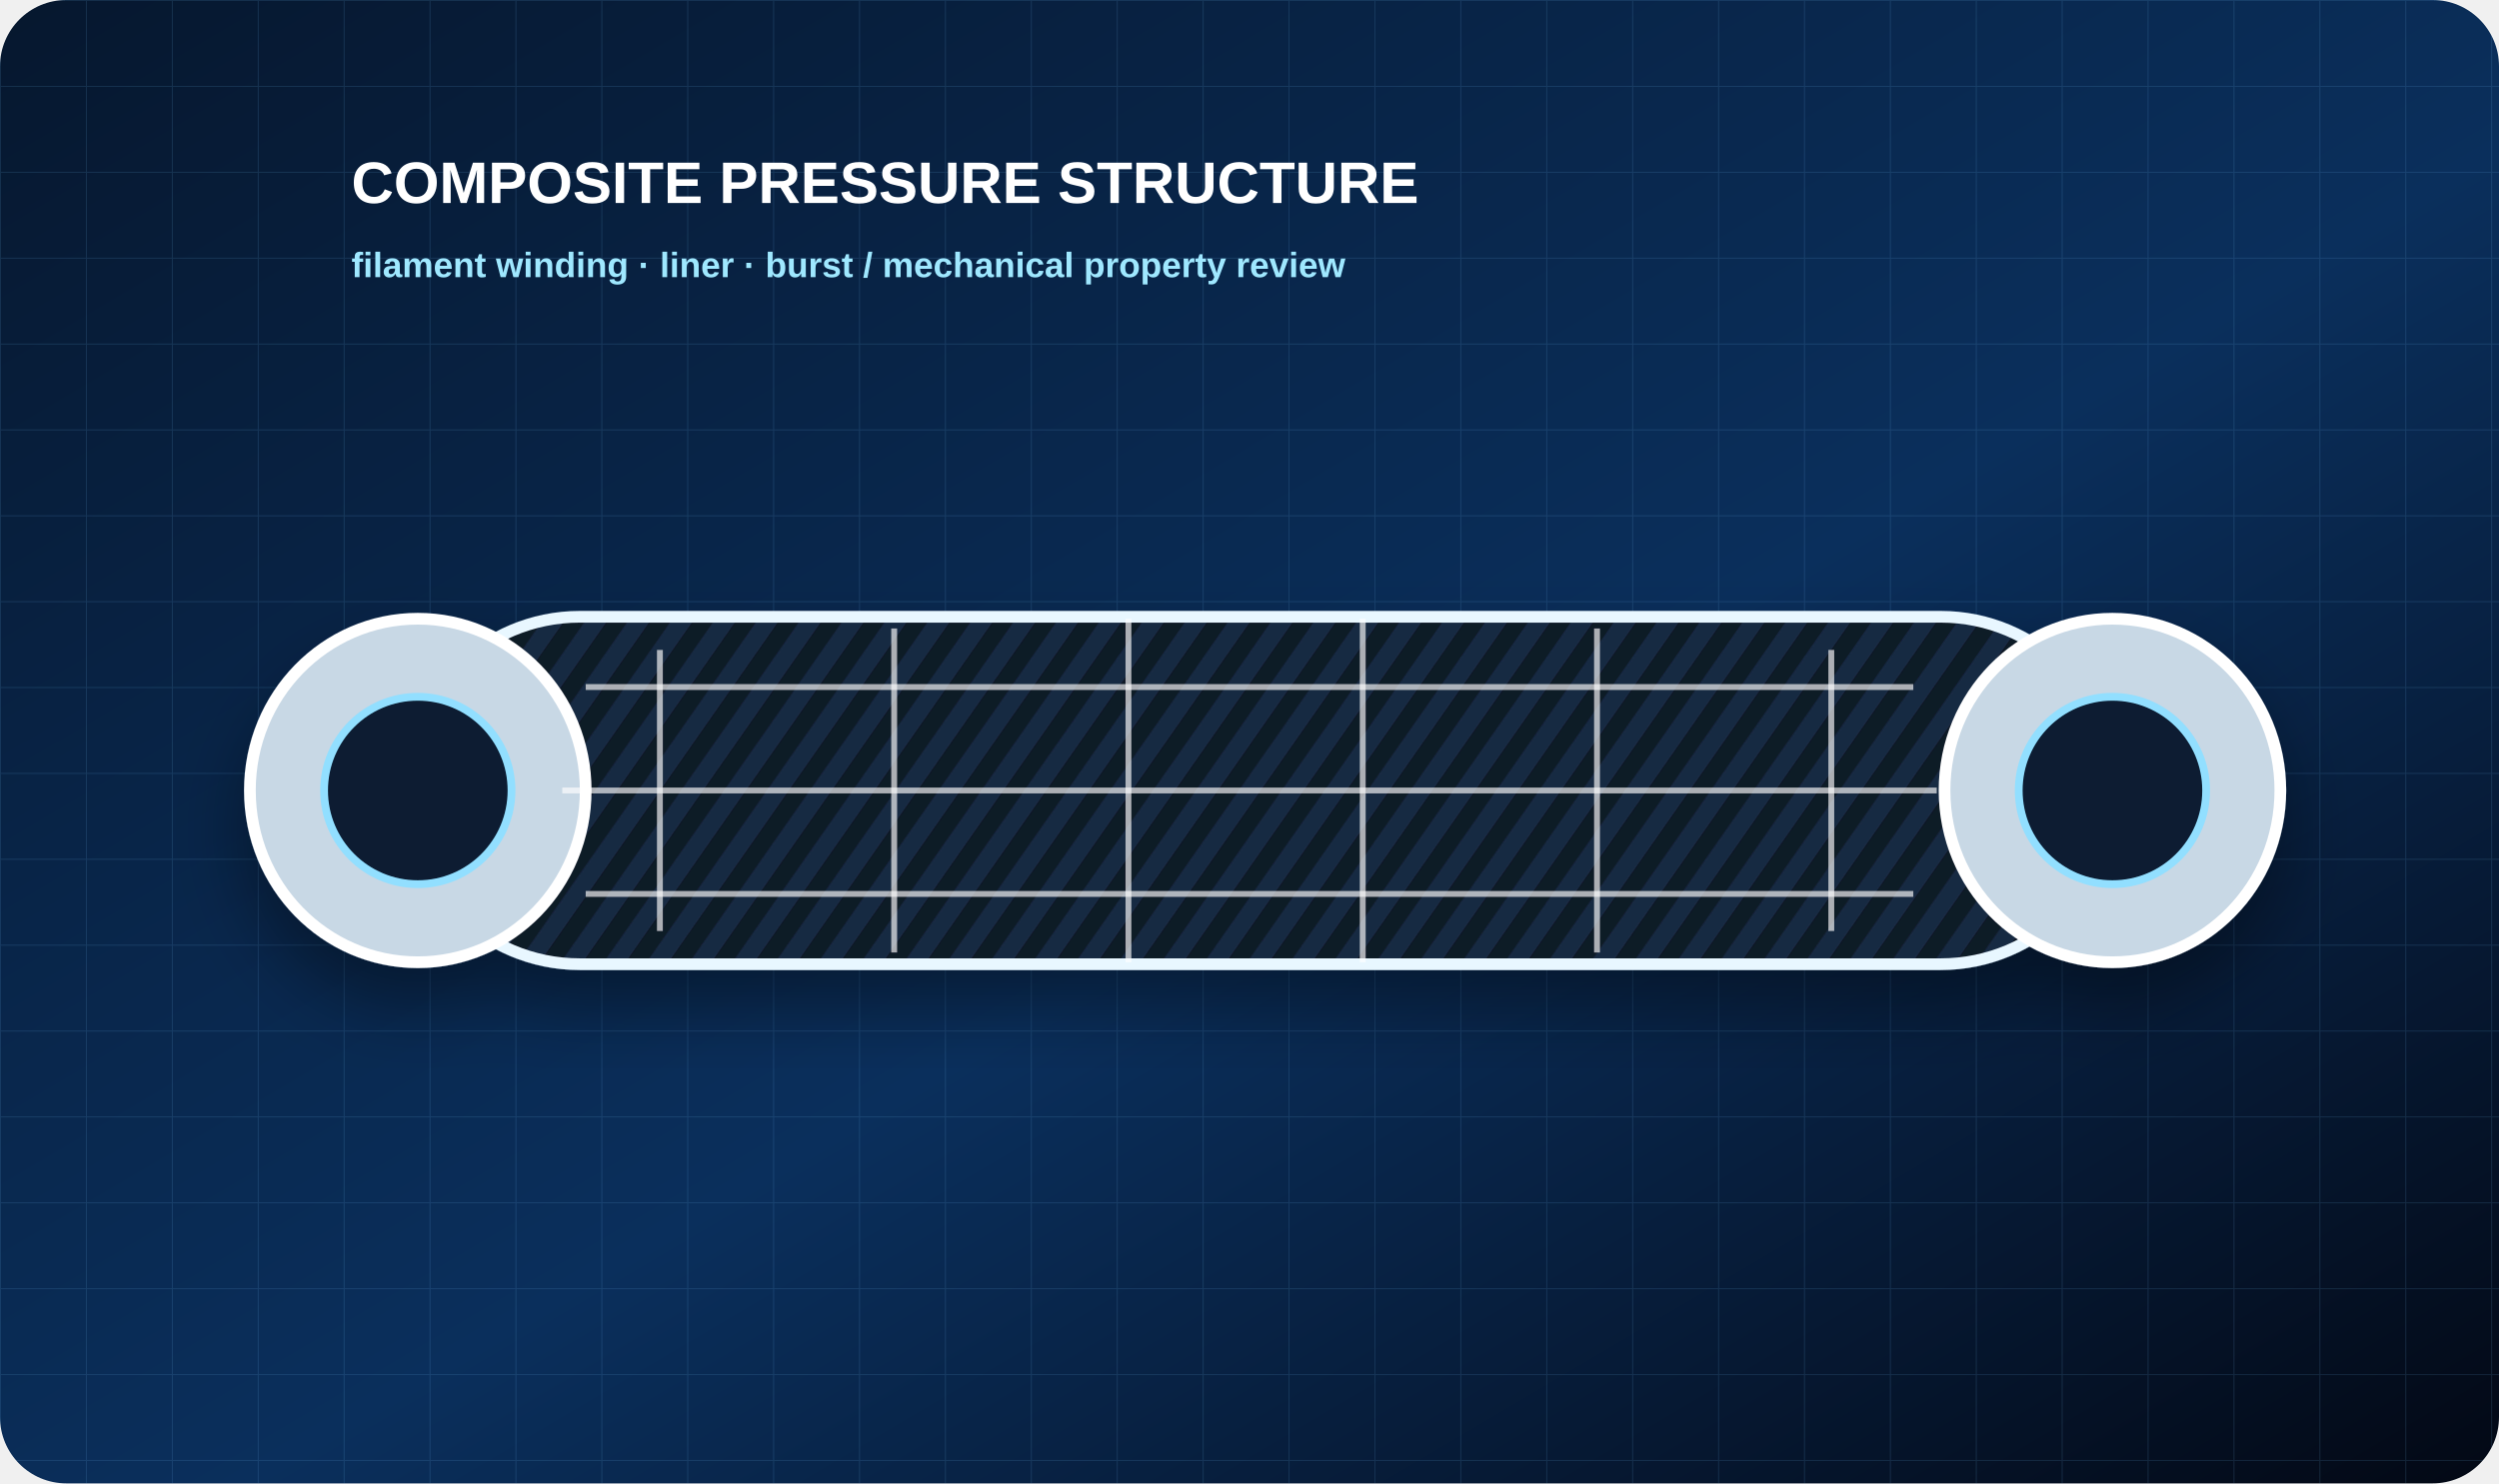
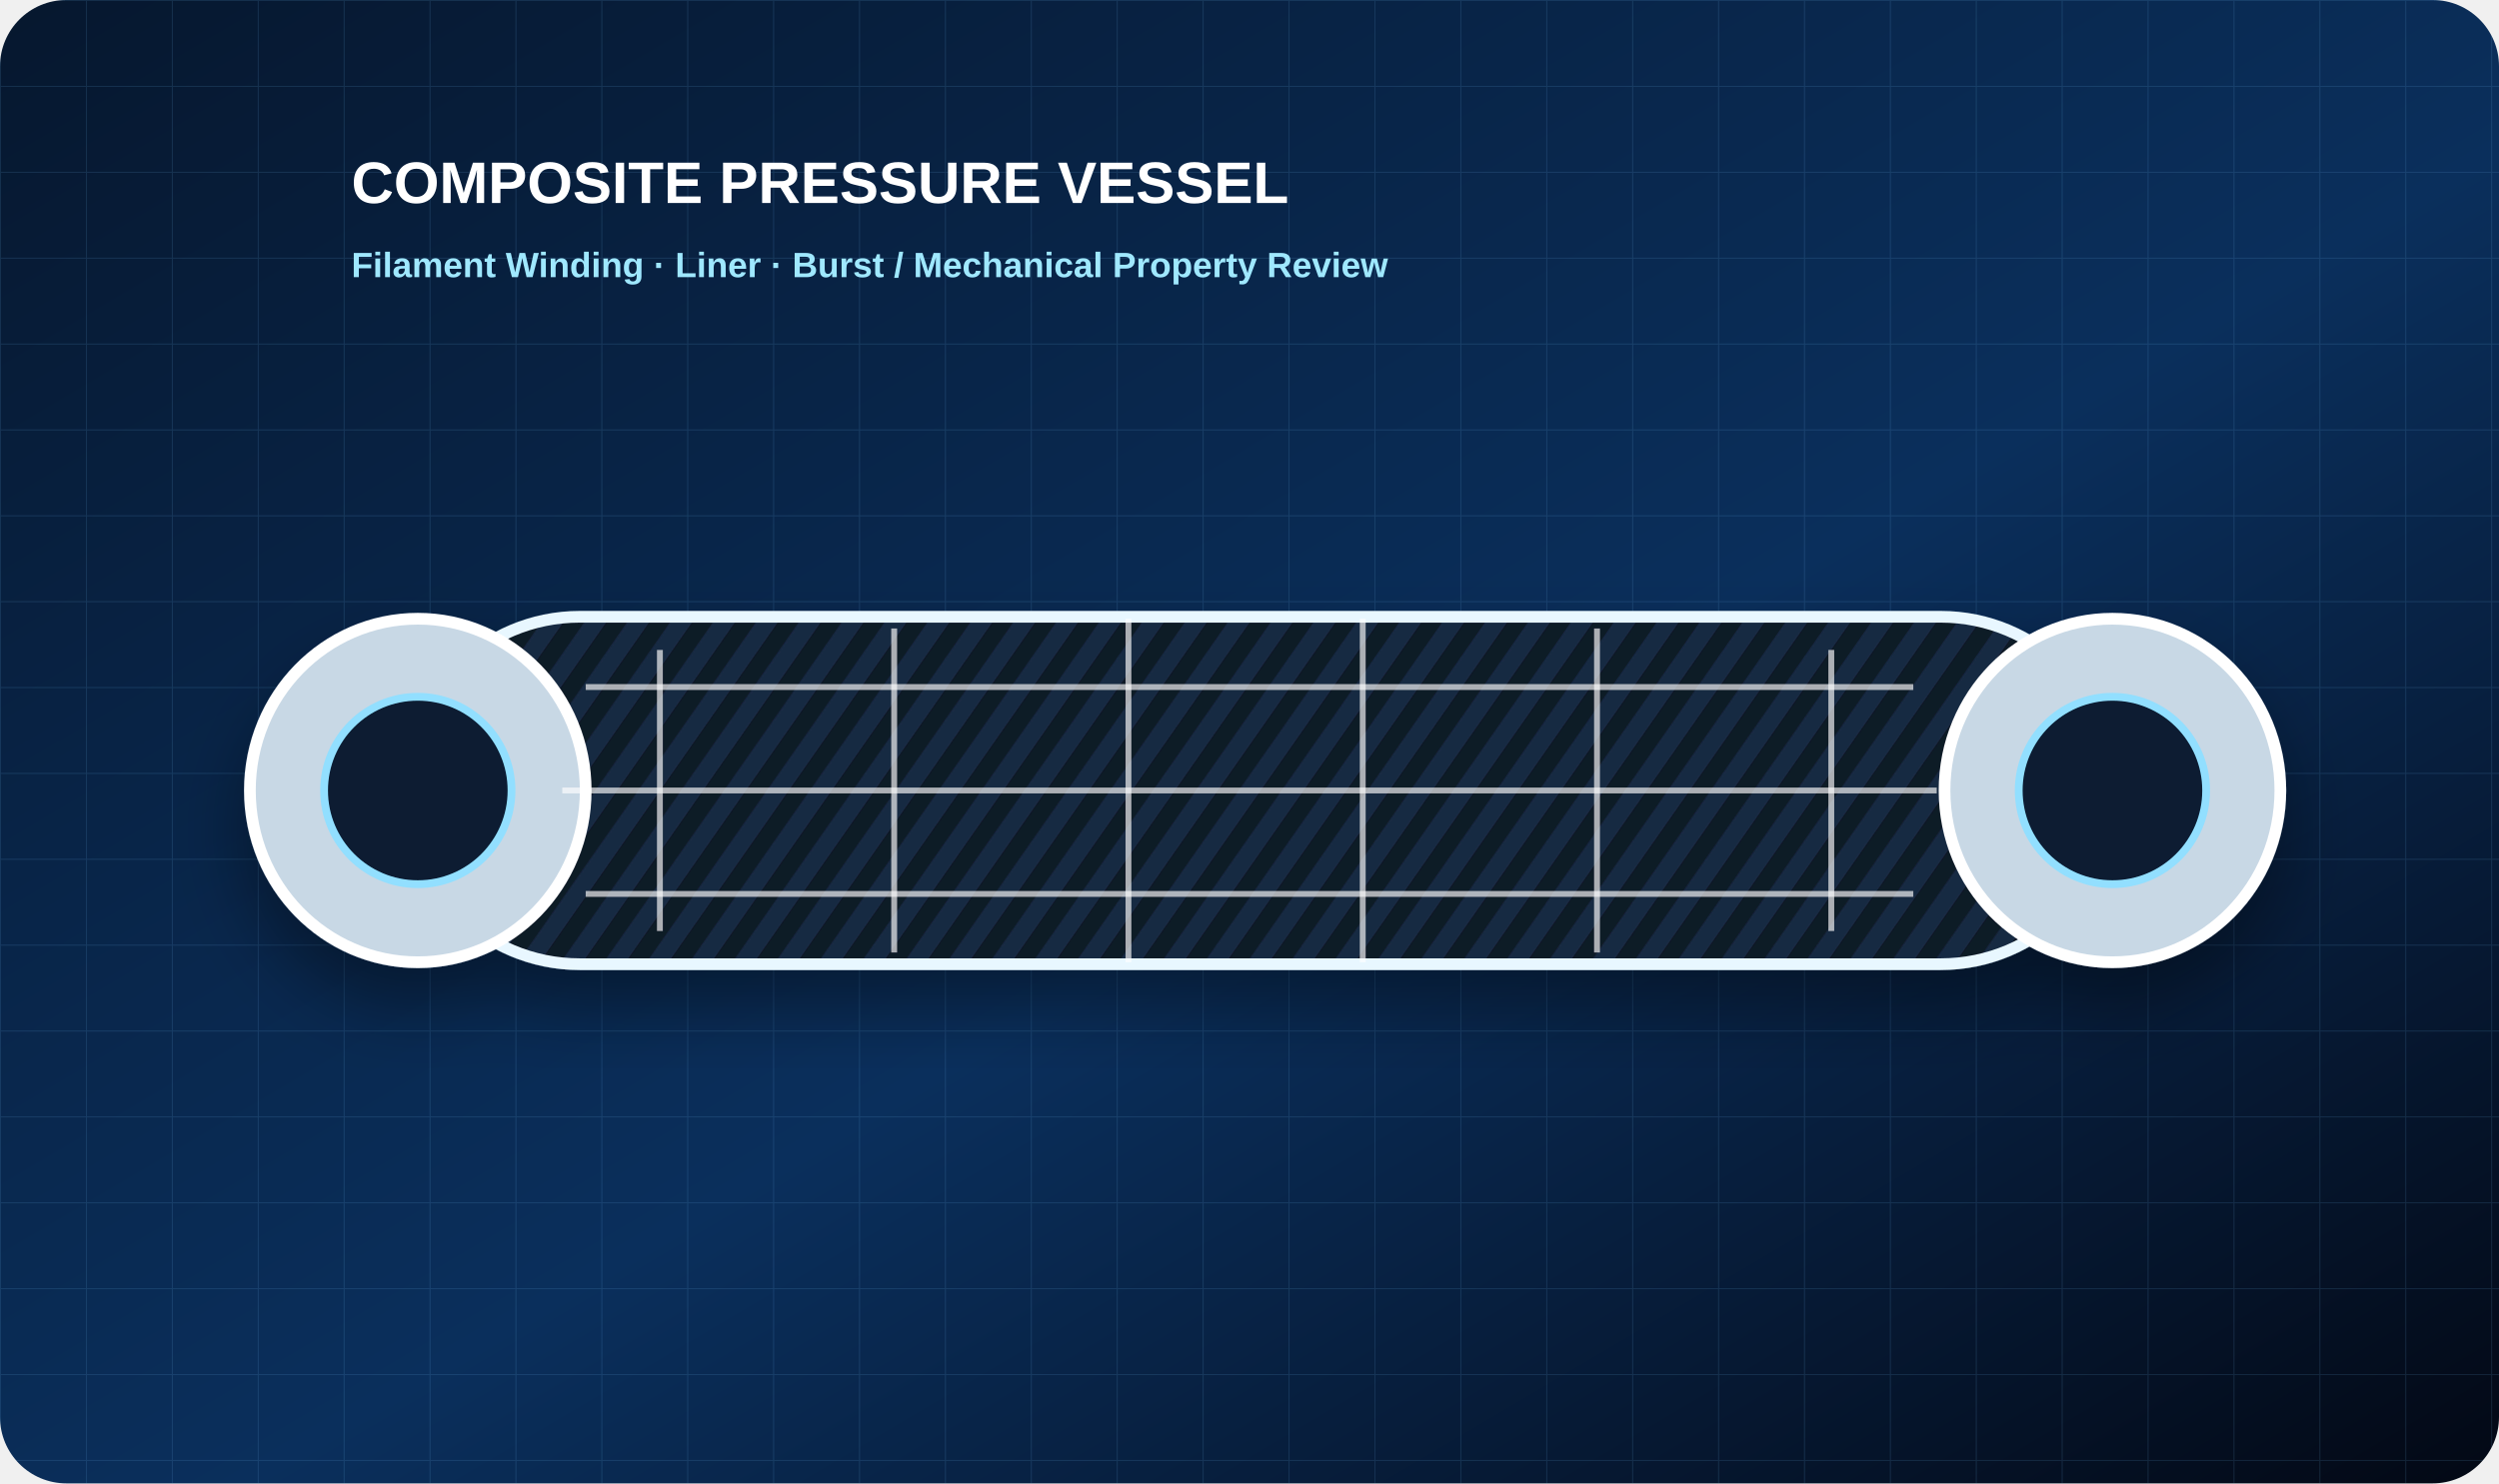
<svg xmlns="http://www.w3.org/2000/svg" width="1280" height="760" viewBox="0 0 1280 760" role="img" aria-label="composite pressure vessel">
  <defs>
    <linearGradient id="bg" x1="0" y1="0" x2="1" y2="1">
      <stop offset="0" stop-color="#06172e" />
      <stop offset="0.55" stop-color="#0a2f5c" />
      <stop offset="1" stop-color="#030814" />
    </linearGradient>
    <linearGradient id="blue" x1="0" y1="0" x2="1" y2="1">
      <stop offset="0" stop-color="#24d2ff" />
      <stop offset="1" stop-color="#0a62c8" />
    </linearGradient>
    <linearGradient id="metal" x1="0" y1="0" x2="1" y2="0">
      <stop offset="0" stop-color="#51647b" />
      <stop offset="0.28" stop-color="#d7e7f3" />
      <stop offset="0.55" stop-color="#73869c" />
      <stop offset="1" stop-color="#f2f7fb" />
    </linearGradient>
    <linearGradient id="heat" x1="0" y1="0" x2="0" y2="1">
      <stop offset="0" stop-color="#fff2b5" />
      <stop offset="0.45" stop-color="#ff9b35" />
      <stop offset="1" stop-color="#ff4b1f" />
    </linearGradient>
    <pattern id="grid" width="44" height="44" patternUnits="userSpaceOnUse">
      <path d="M44 0H0v44" fill="none" stroke="#7ec9ff" stroke-opacity=".13" stroke-width="1" />
    </pattern>
    <pattern id="carbon" width="18" height="18" patternUnits="userSpaceOnUse" patternTransform="rotate(35)">
      <rect width="9" height="18" fill="#101a28" />
      <rect x="9" width="9" height="18" fill="#192b42" />
    </pattern>
    <filter id="shadow" x="-30%" y="-30%" width="160%" height="160%">
      <feDropShadow dx="0" dy="20" stdDeviation="18" flood-color="#000" flood-opacity=".38" />
    </filter>
    <filter id="glow" x="-50%" y="-50%" width="200%" height="200%">
      <feGaussianBlur stdDeviation="10" result="b" />
      <feMerge>
        <feMergeNode in="b" />
        <feMergeNode in="SourceGraphic" />
      </feMerge>
    </filter>
  </defs>
  <rect width="1280" height="760" rx="34" fill="url(#bg)" />
  <rect width="1280" height="760" rx="34" fill="url(#grid)" />
  <g transform="translate(88 260)" filter="url(#shadow)">
    <rect x="120" y="56" width="875" height="178" rx="89" fill="url(#carbon)" stroke="#e8f7ff" stroke-width="6" />
    <ellipse cx="126" cy="145" rx="86" ry="88" fill="#c8d8e5" stroke="#ffffff" stroke-width="6" />
    <ellipse cx="994" cy="145" rx="86" ry="88" fill="#c8d8e5" stroke="#ffffff" stroke-width="6" />
    <circle cx="126" cy="145" r="48" fill="#071a30" stroke="#92dfff" stroke-width="4" />
    <circle cx="994" cy="145" r="48" fill="#071a30" stroke="#92dfff" stroke-width="4" />
    <g stroke="#ffffff" stroke-opacity=".65" stroke-width="3">
      <path d="M250 73v144M370 62v166M490 57v176M610 57v176M730 62v166M850 73v144" />
      <path d="M212 92h680M200 145h704M212 198h680" />
    </g>
  </g>
  <g transform="translate(180 104)">
-     <text x="0" y="0" font-family="Arial" font-size="30" font-weight="900" fill="#ffffff">COMPOSITE PRESSURE STRUCTURE</text>
-     <text x="0" y="38" font-family="Arial" font-size="18" font-weight="700" fill="#9fe8ff">filament winding · liner · burst / mechanical property review</text>
+     <text x="0" y="0" font-family="Arial" font-size="30" font-weight="900" fill="#ffffff">COMPOSITE PRESSURE VESSEL</text>
+     <text x="0" y="38" font-family="Arial" font-size="18" font-weight="700" fill="#9fe8ff">Filament Winding · Liner · Burst / Mechanical Property Review</text>
  </g>
</svg>
